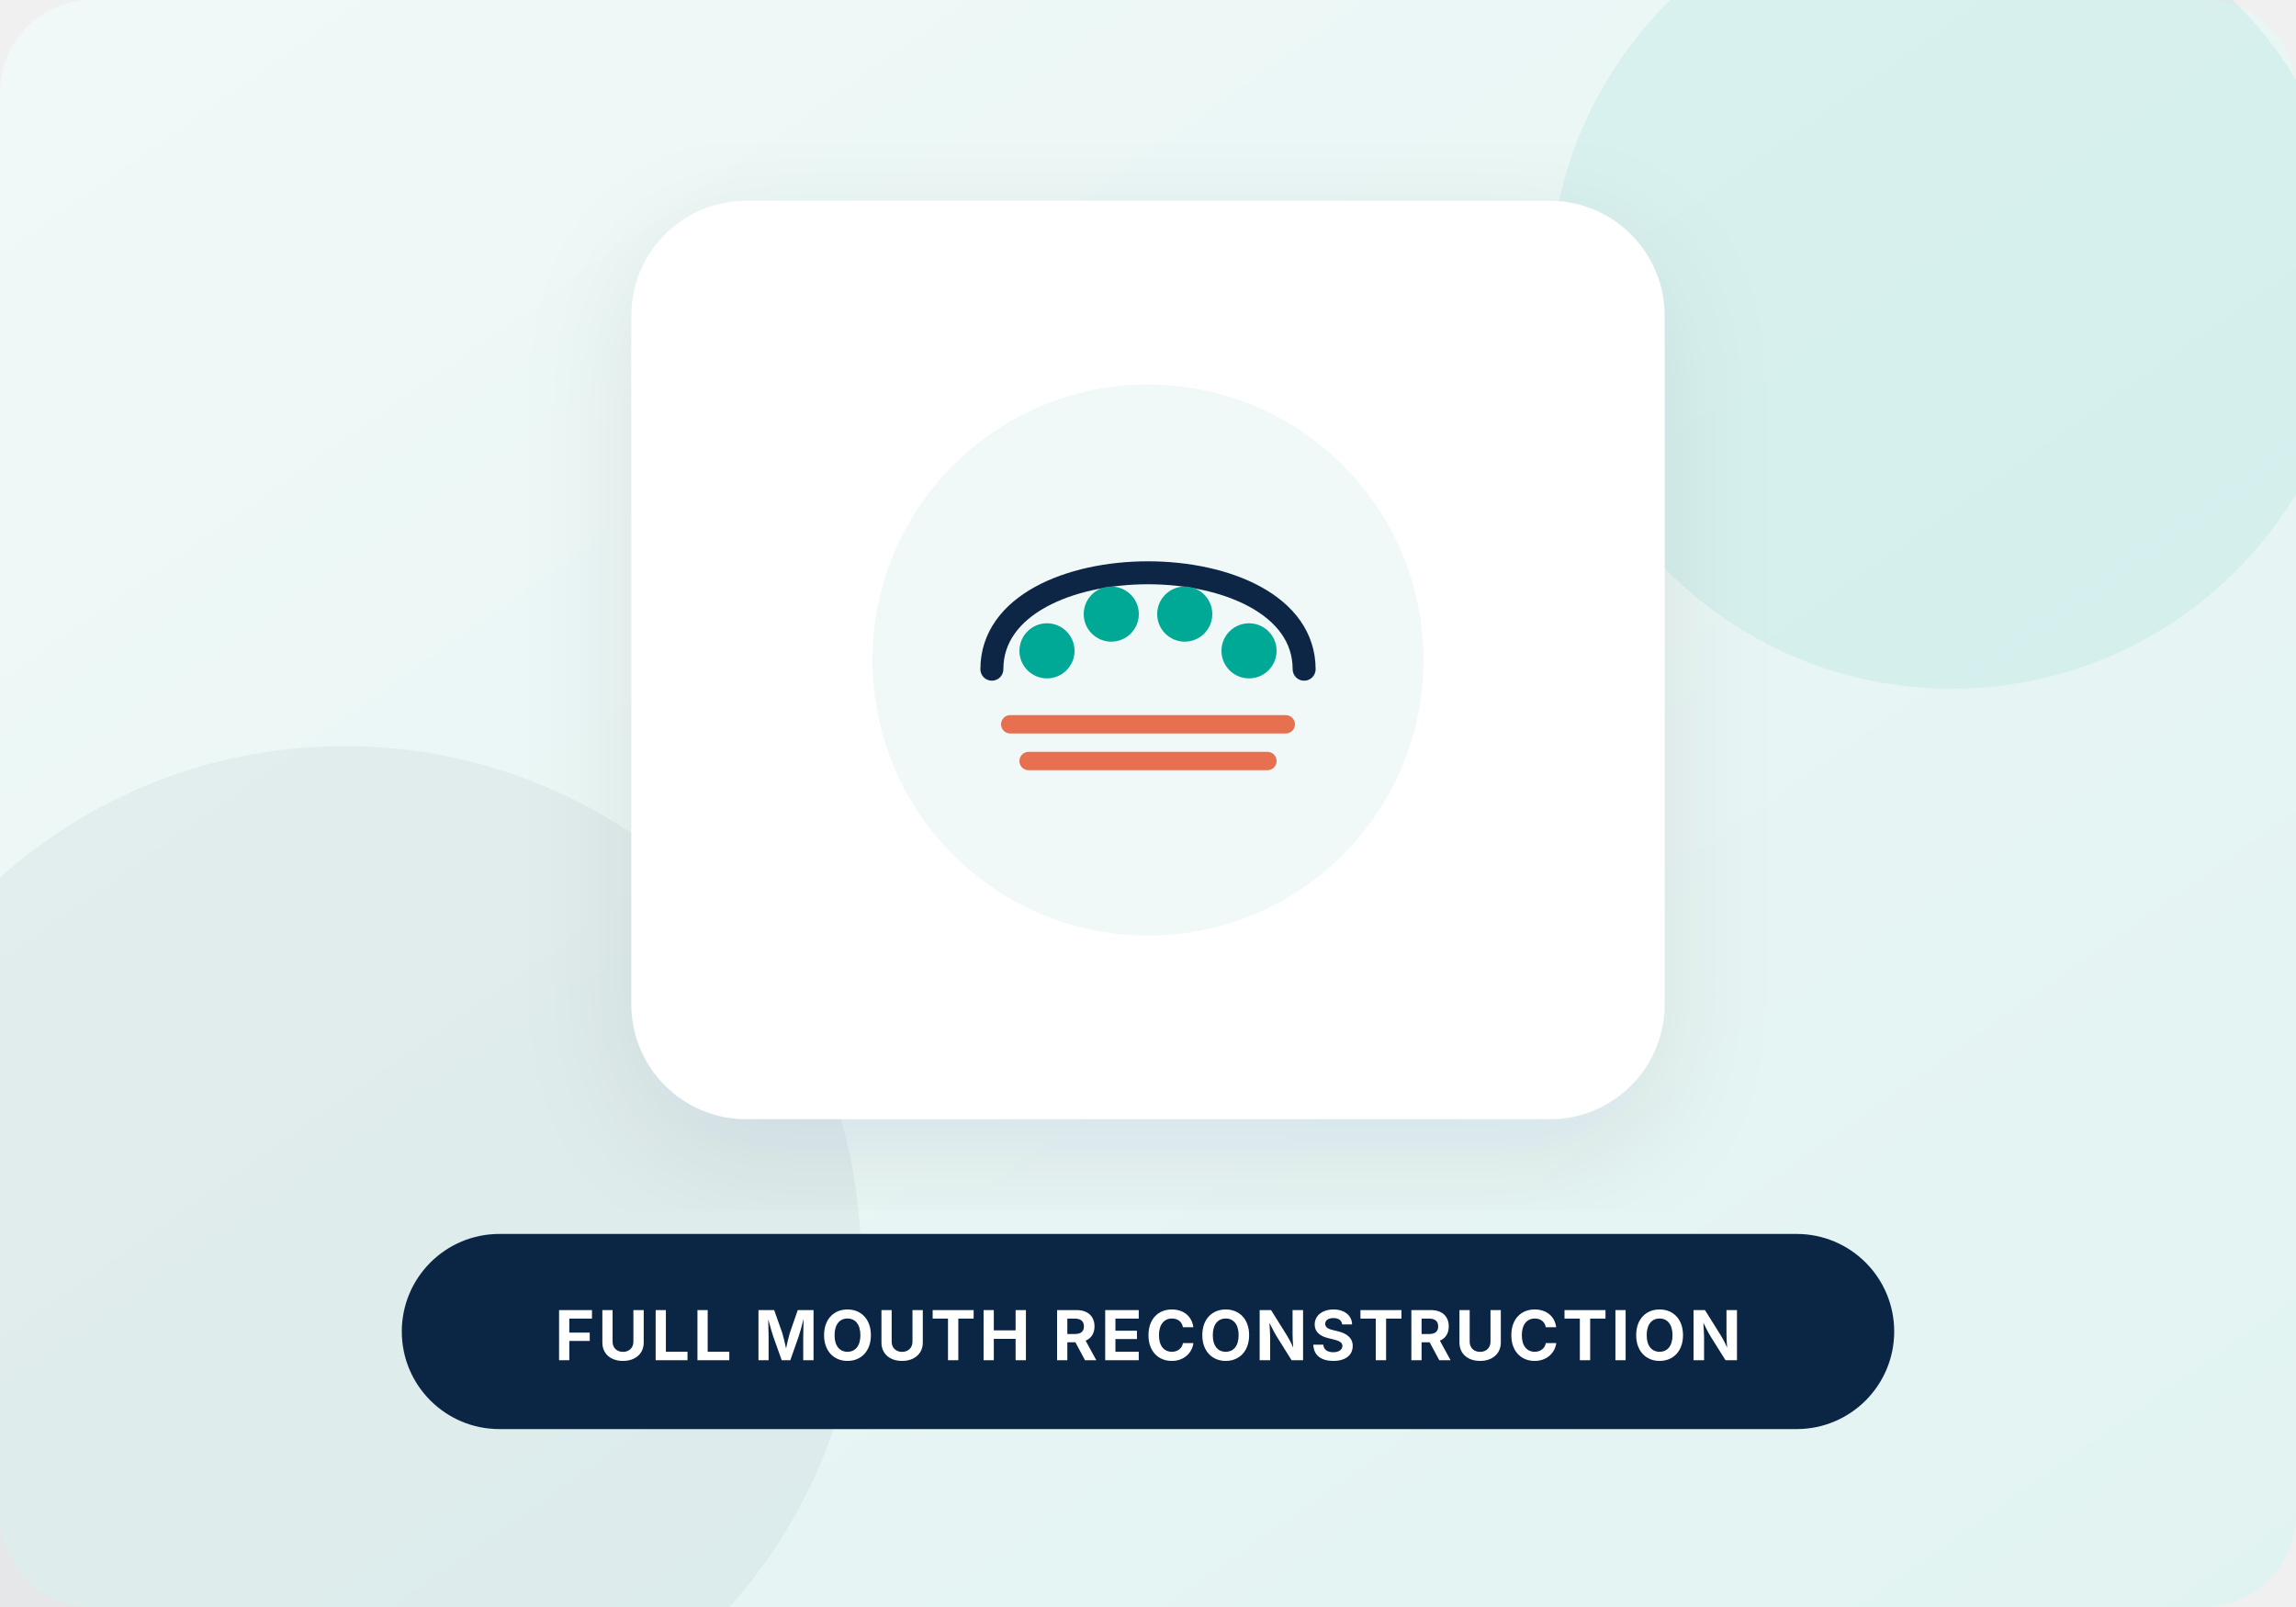
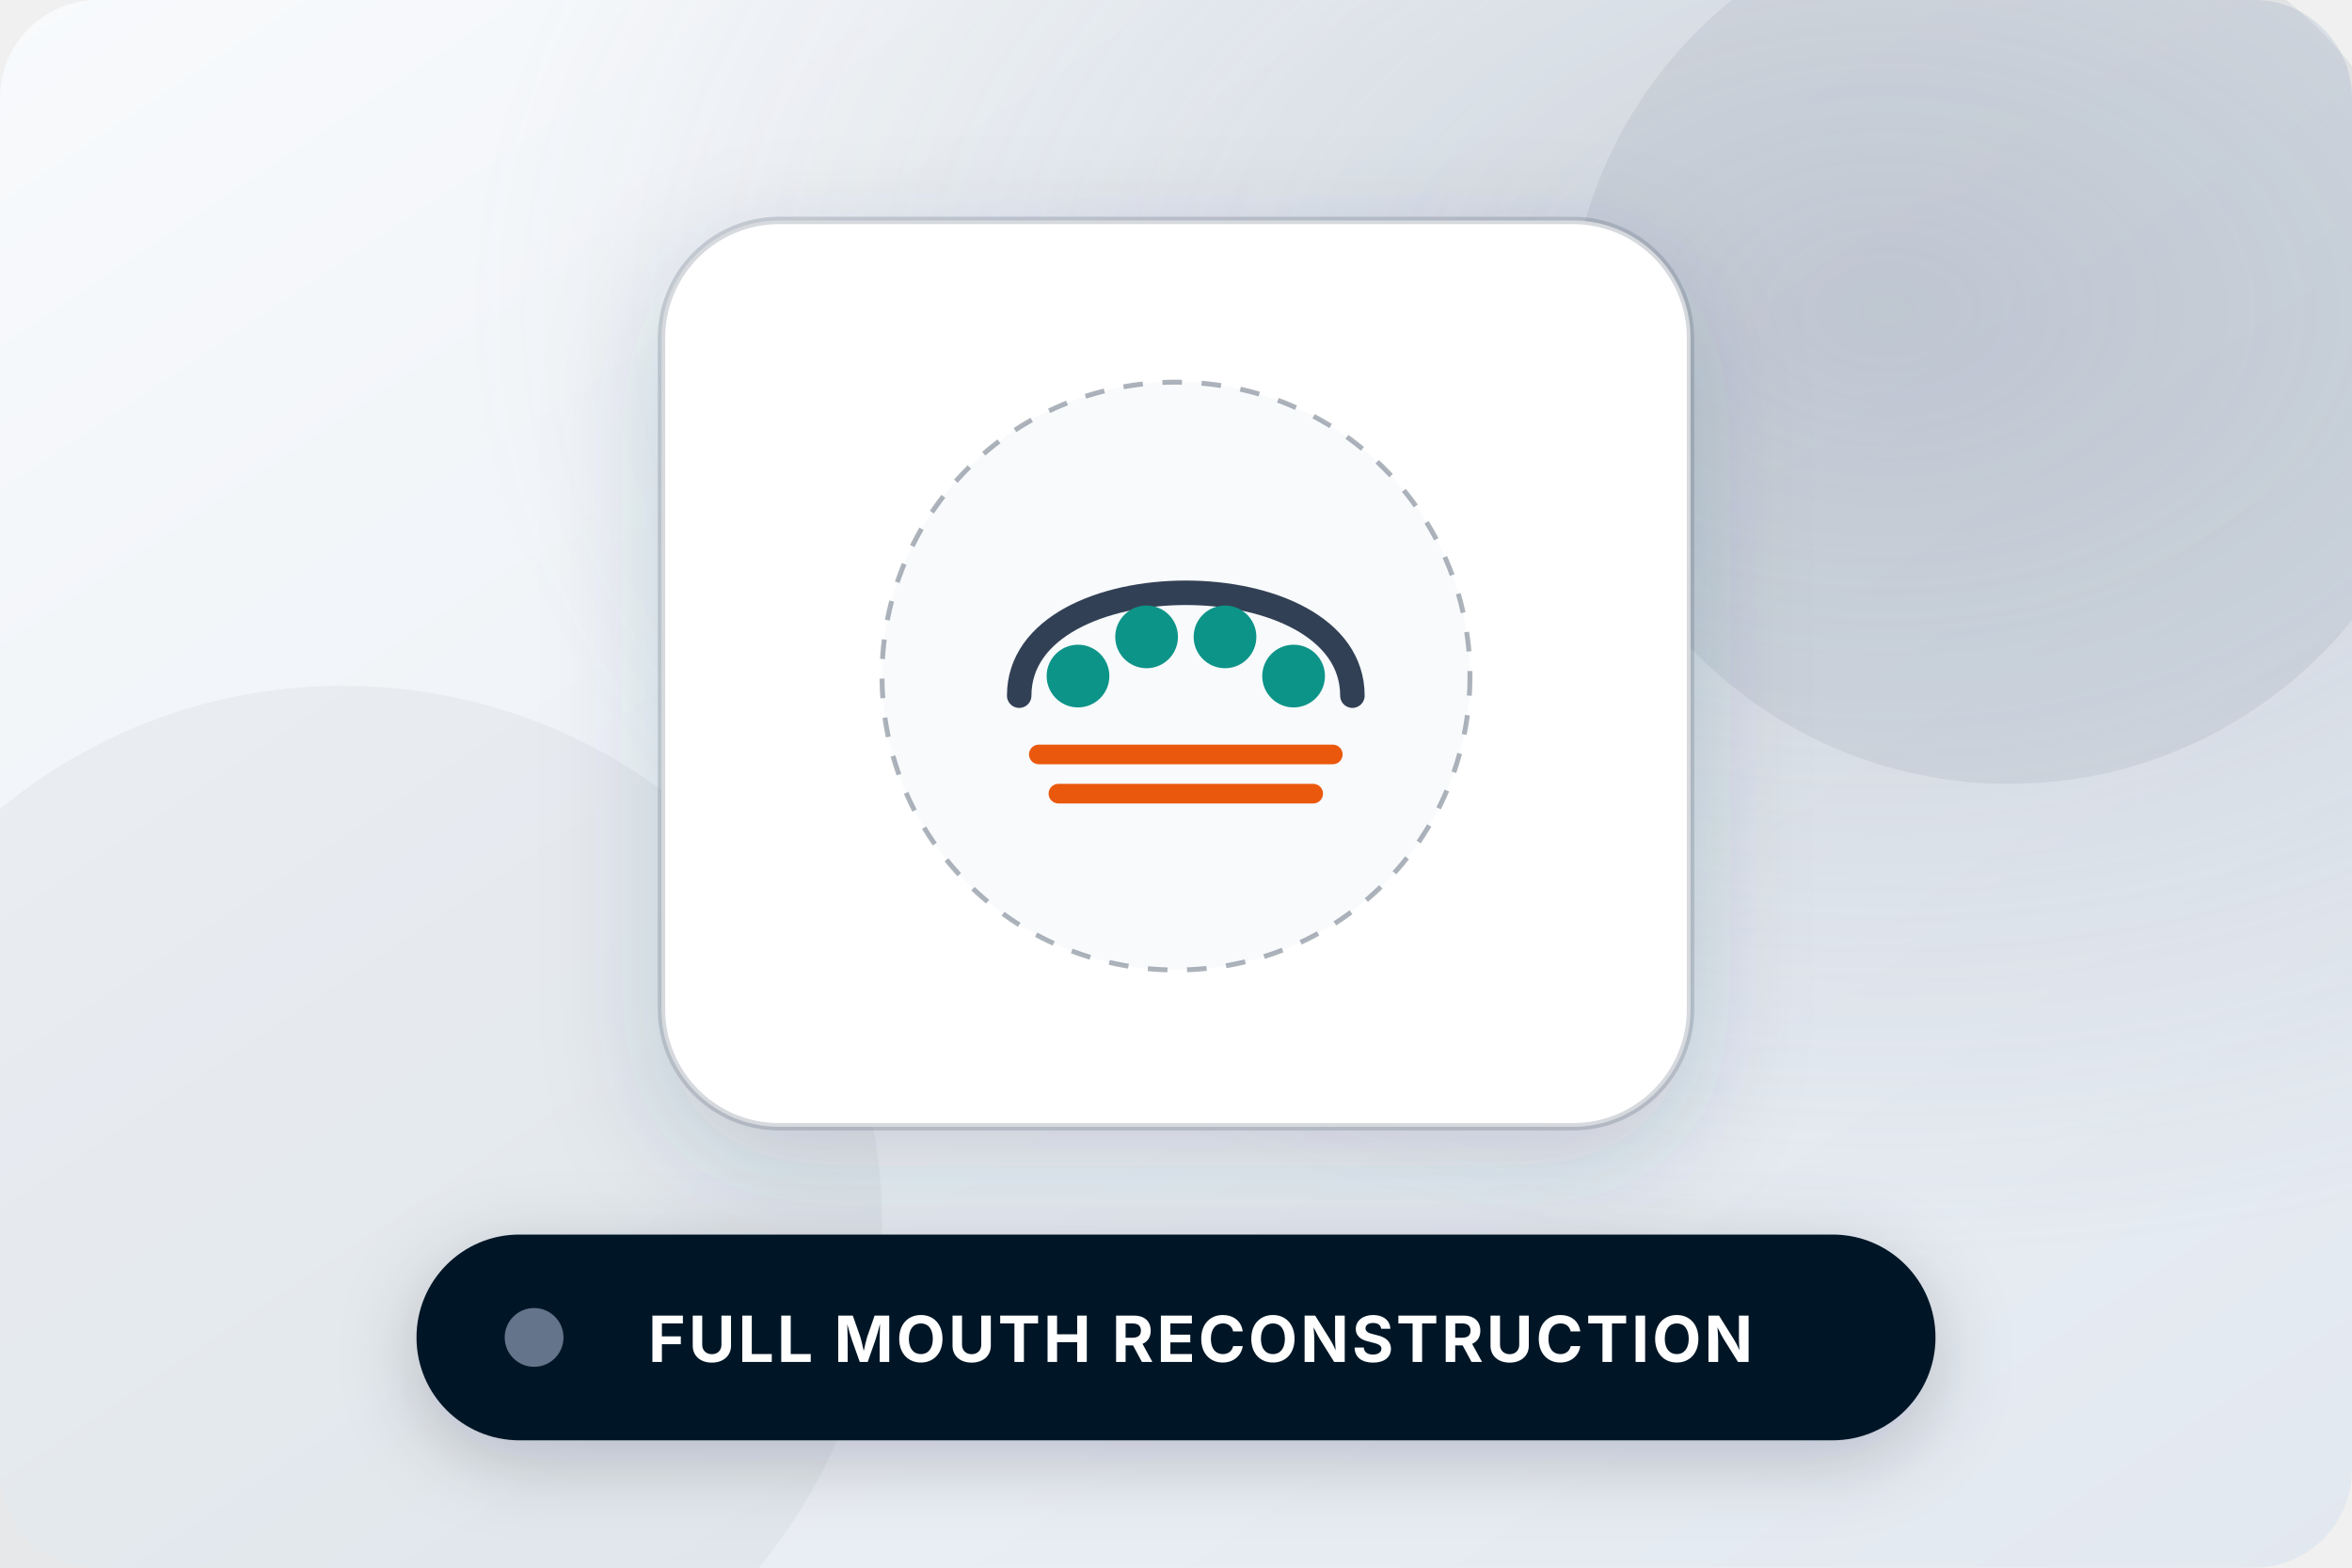
- <svg xmlns="http://www.w3.org/2000/svg" viewBox="0 0 400 280" width="100%" height="100%">
+ <svg xmlns="http://www.w3.org/2000/svg" viewBox="0 0 480 320" width="100%" height="100%">
  <defs>
-     <linearGradient id="bgGrad" x1="0%" y1="0%" x2="100%" y2="100%">
-       <stop offset="0%" stop-color="#F0F9F8" />
-       <stop offset="100%" stop-color="#E1F3F1" />
+     <linearGradient id="bgGrad_FULLMOUTHRECONSTRUCTION" x1="0%" y1="0%" x2="100%" y2="100%">
+       <stop offset="0%" stop-color="#F8FAFC" />
+       <stop offset="100%" stop-color="#E2E8F0" />
    </linearGradient>
-     <filter id="cardShadow" x="-10%" y="-10%" width="120%" height="120%">
-       <feDropShadow dx="0" dy="6" stdDeviation="10" flood-color="#0B2545" flood-opacity="0.08" />
+     <filter id="cardGlow_FULLMOUTHRECONSTRUCTION" x="-20%" y="-20%" width="140%" height="140%">
+       <feDropShadow dx="0" dy="8" stdDeviation="12" flood-color="#334155" flood-opacity="0.18" />
    </filter>
+     <radialGradient id="mesh_FULLMOUTHRECONSTRUCTION" cx="80%" cy="20%" r="60%">
+       <stop offset="0%" stop-color="#64748B" stop-opacity="0.25" />
+       <stop offset="100%" stop-color="#64748B" stop-opacity="0" />
+     </radialGradient>
  </defs>
-   <rect width="400" height="280" rx="16" fill="url(#bgGrad)" />
-   <circle cx="340" cy="50" r="70" fill="#00A896" opacity="0.08" />
-   <circle cx="60" cy="220" r="90" fill="#0B2545" opacity="0.05" />
-   <g filter="url(#cardShadow)">
-     <rect x="110" y="35" width="180" height="160" rx="20" fill="#FFFFFF" />
-     <circle cx="200" cy="115" r="48" fill="#F0F9F8" />
-     <g transform="translate(160, 75) scale(1.6)">
-       <path d="M8 26 C8 12, 42 12, 42 26" stroke="#0B2545" stroke-width="2.5" fill="none" stroke-linecap="round" />
-       <circle cx="14" cy="24" r="3" fill="#00A896" />
-       <circle cx="21" cy="20" r="3" fill="#00A896" />
-       <circle cx="29" cy="20" r="3" fill="#00A896" />
-       <circle cx="36" cy="24" r="3" fill="#00A896" />
-       <path d="M10 32 L40 32 M12 36 L38 36" stroke="#E76F51" stroke-width="2" stroke-linecap="round" />
+   <rect width="480" height="320" rx="20" fill="url(#bgGrad_FULLMOUTHRECONSTRUCTION)" />
+   <rect width="480" height="320" rx="20" fill="url(#mesh_FULLMOUTHRECONSTRUCTION)" />
+   <circle cx="410" cy="70" r="90" fill="#334155" opacity="0.08" />
+   <circle cx="70" cy="250" r="110" fill="#001428" opacity="0.04" />
+   <g filter="url(#cardGlow_FULLMOUTHRECONSTRUCTION)">
+     <rect x="135" y="45" width="210" height="185" rx="24" fill="#FFFFFF" />
+     <rect x="135" y="45" width="210" height="185" rx="24" fill="none" stroke="#334155" stroke-width="1.5" stroke-opacity="0.2" />
+     <circle cx="240" cy="138" r="60" fill="#F8FAFC" stroke="#334155" stroke-width="1" stroke-dasharray="4 4" stroke-opacity="0.4" />
+     <g transform="translate(192, 90) scale(2.0)">
+       <path d="M8 26 C8 12, 42 12, 42 26" stroke="#334155" stroke-width="2.5" fill="none" stroke-linecap="round" />
+       <circle cx="14" cy="24" r="3.2" fill="#0D9488" />
+       <circle cx="21" cy="20" r="3.2" fill="#0D9488" />
+       <circle cx="29" cy="20" r="3.2" fill="#0D9488" />
+       <circle cx="36" cy="24" r="3.2" fill="#0D9488" />
+       <path d="M10 32 L40 32 M12 36 L38 36" stroke="#EA580C" stroke-width="2" stroke-linecap="round" />
    </g>
  </g>
-   <rect x="70" y="215" width="260" height="34" rx="17" fill="#0B2545" />
-   <text x="200" y="237" fill="#FFFFFF" font-family="system-ui, -apple-system, sans-serif" font-size="12" font-weight="700" text-anchor="middle" letter-spacing="0.5">FULL MOUTH RECONSTRUCTION</text>
+   <g transform="translate(85, 252)">
+     <rect width="310" height="42" rx="21" fill="#001428" filter="drop-shadow(0 4px 8px rgba(0, 20, 40, 0.2))" />
+     <circle cx="24" cy="21" r="6" fill="#64748B" />
+     <text x="160" y="26" fill="#FFFFFF" font-family="'Plus Jakarta Sans', system-ui, -apple-system, sans-serif" font-size="13" font-weight="700" text-anchor="middle" letter-spacing="0.6">FULL MOUTH RECONSTRUCTION</text>
+   </g>
</svg>
